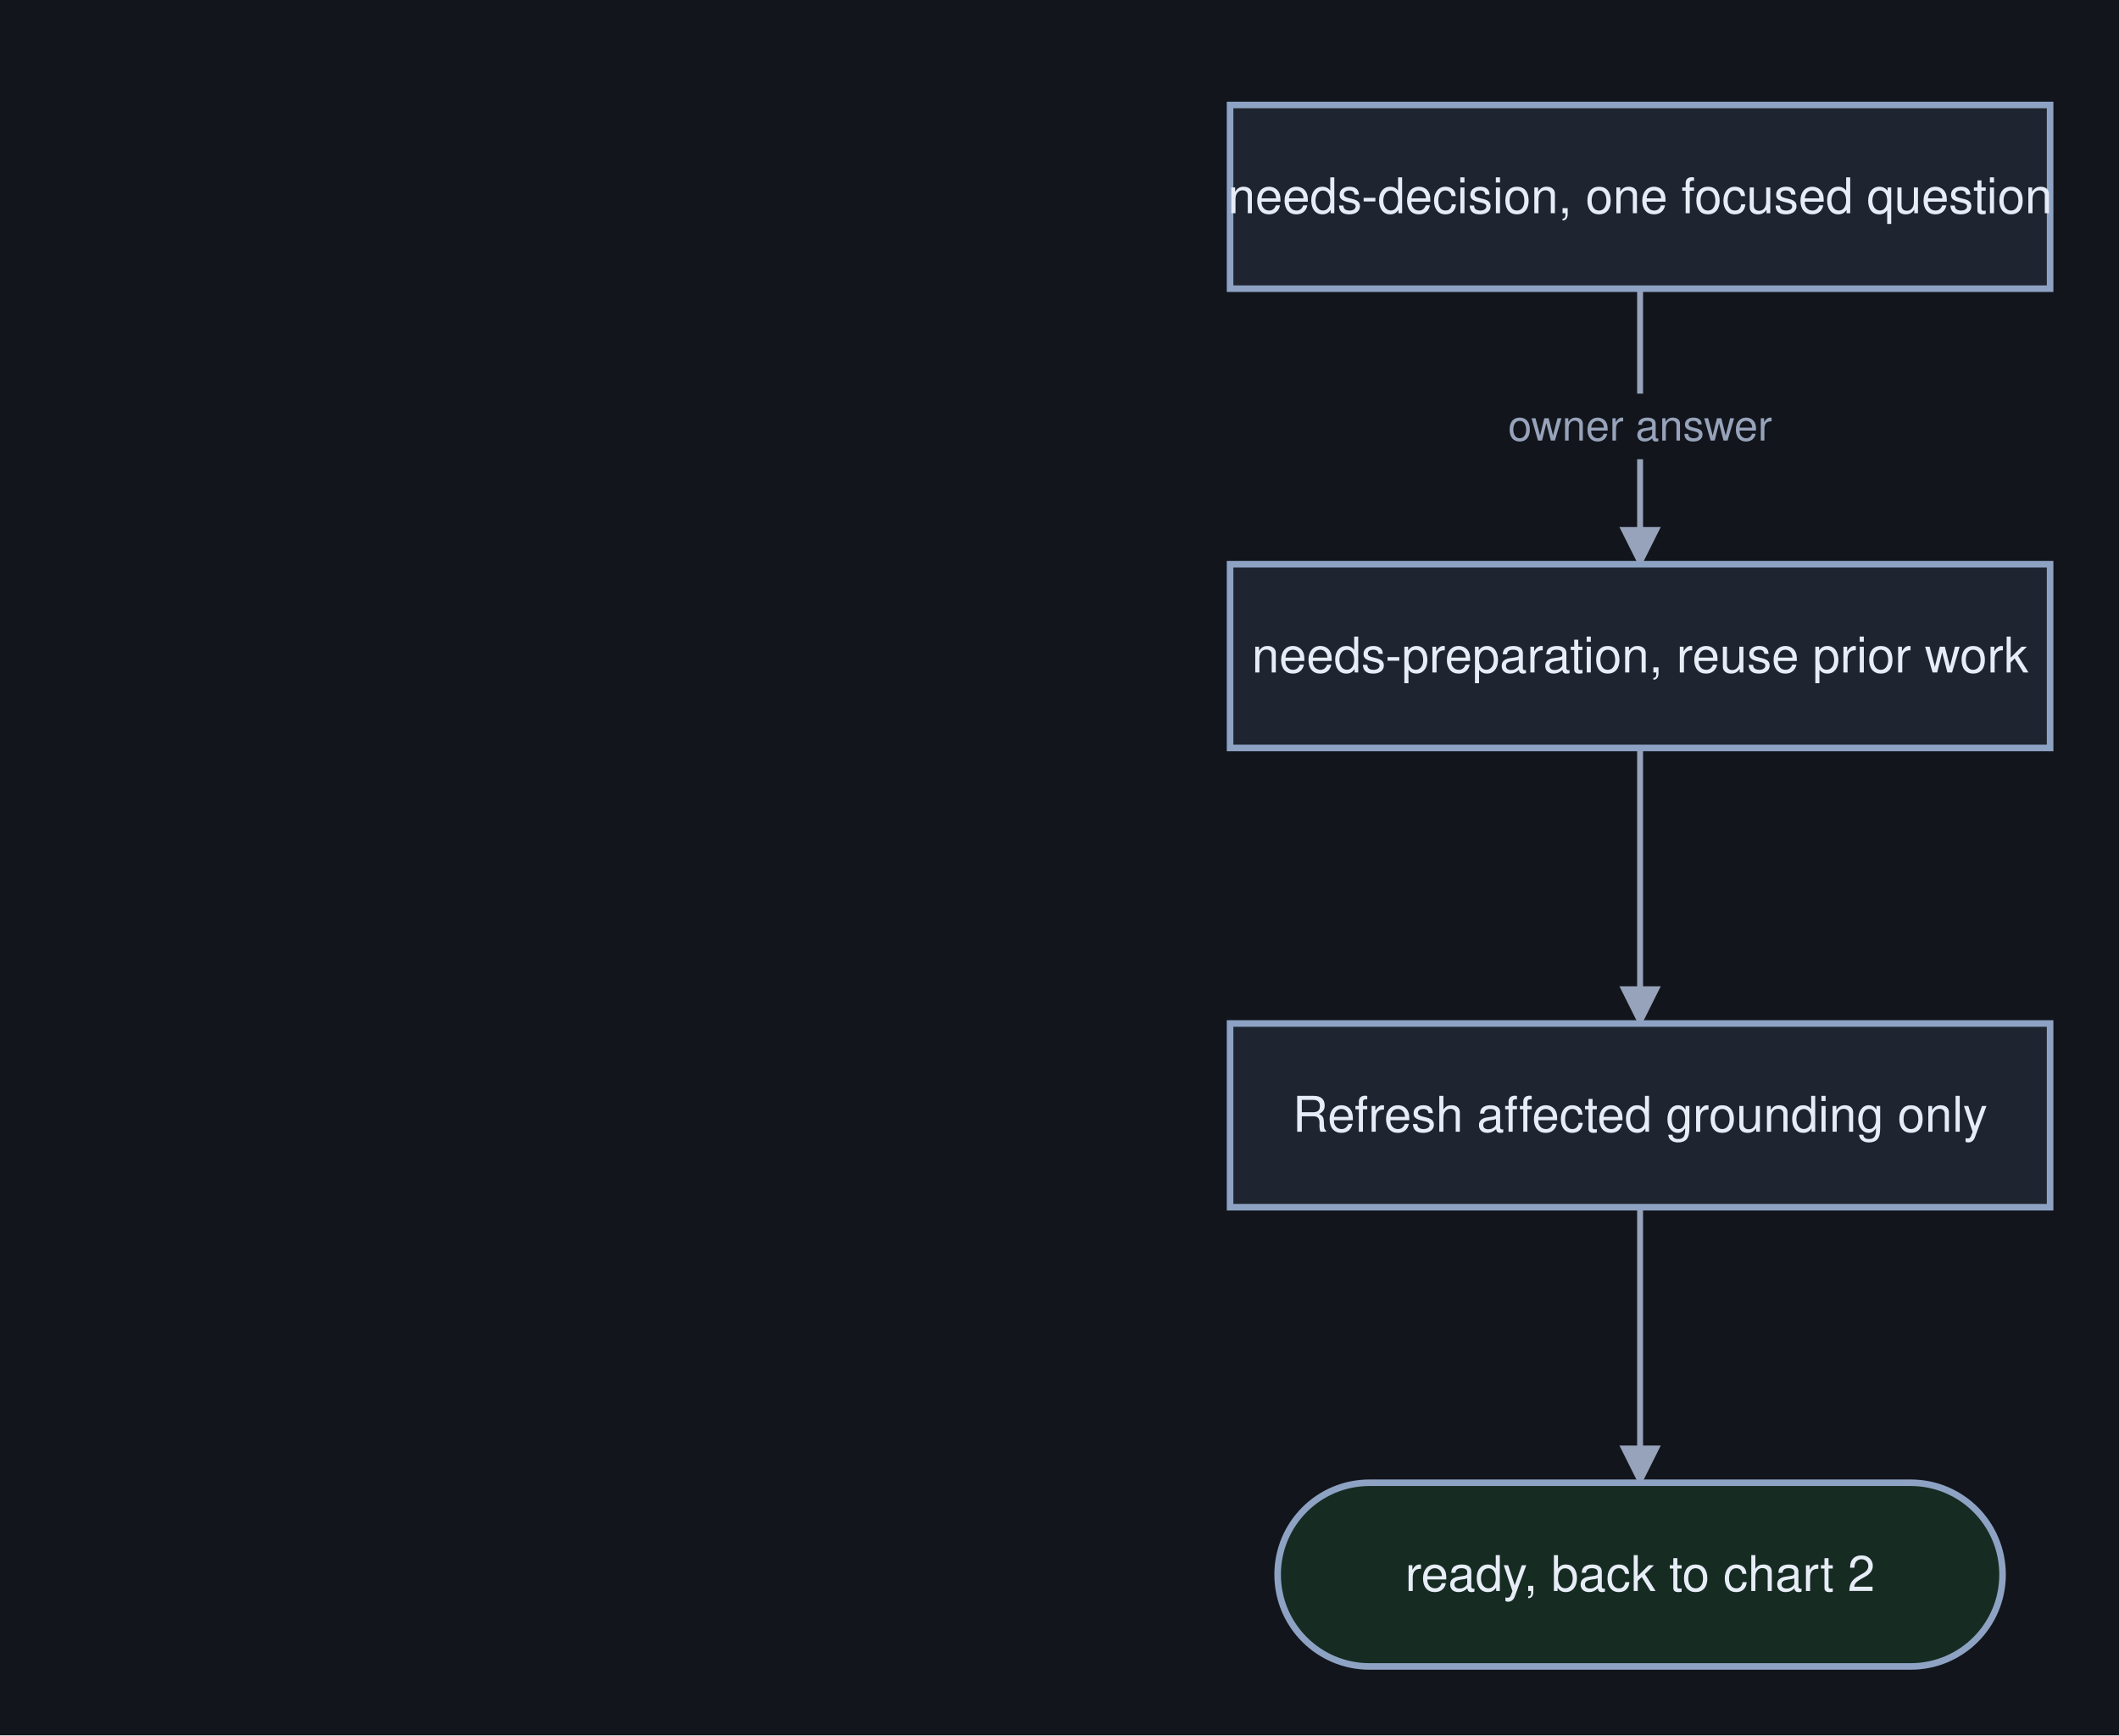
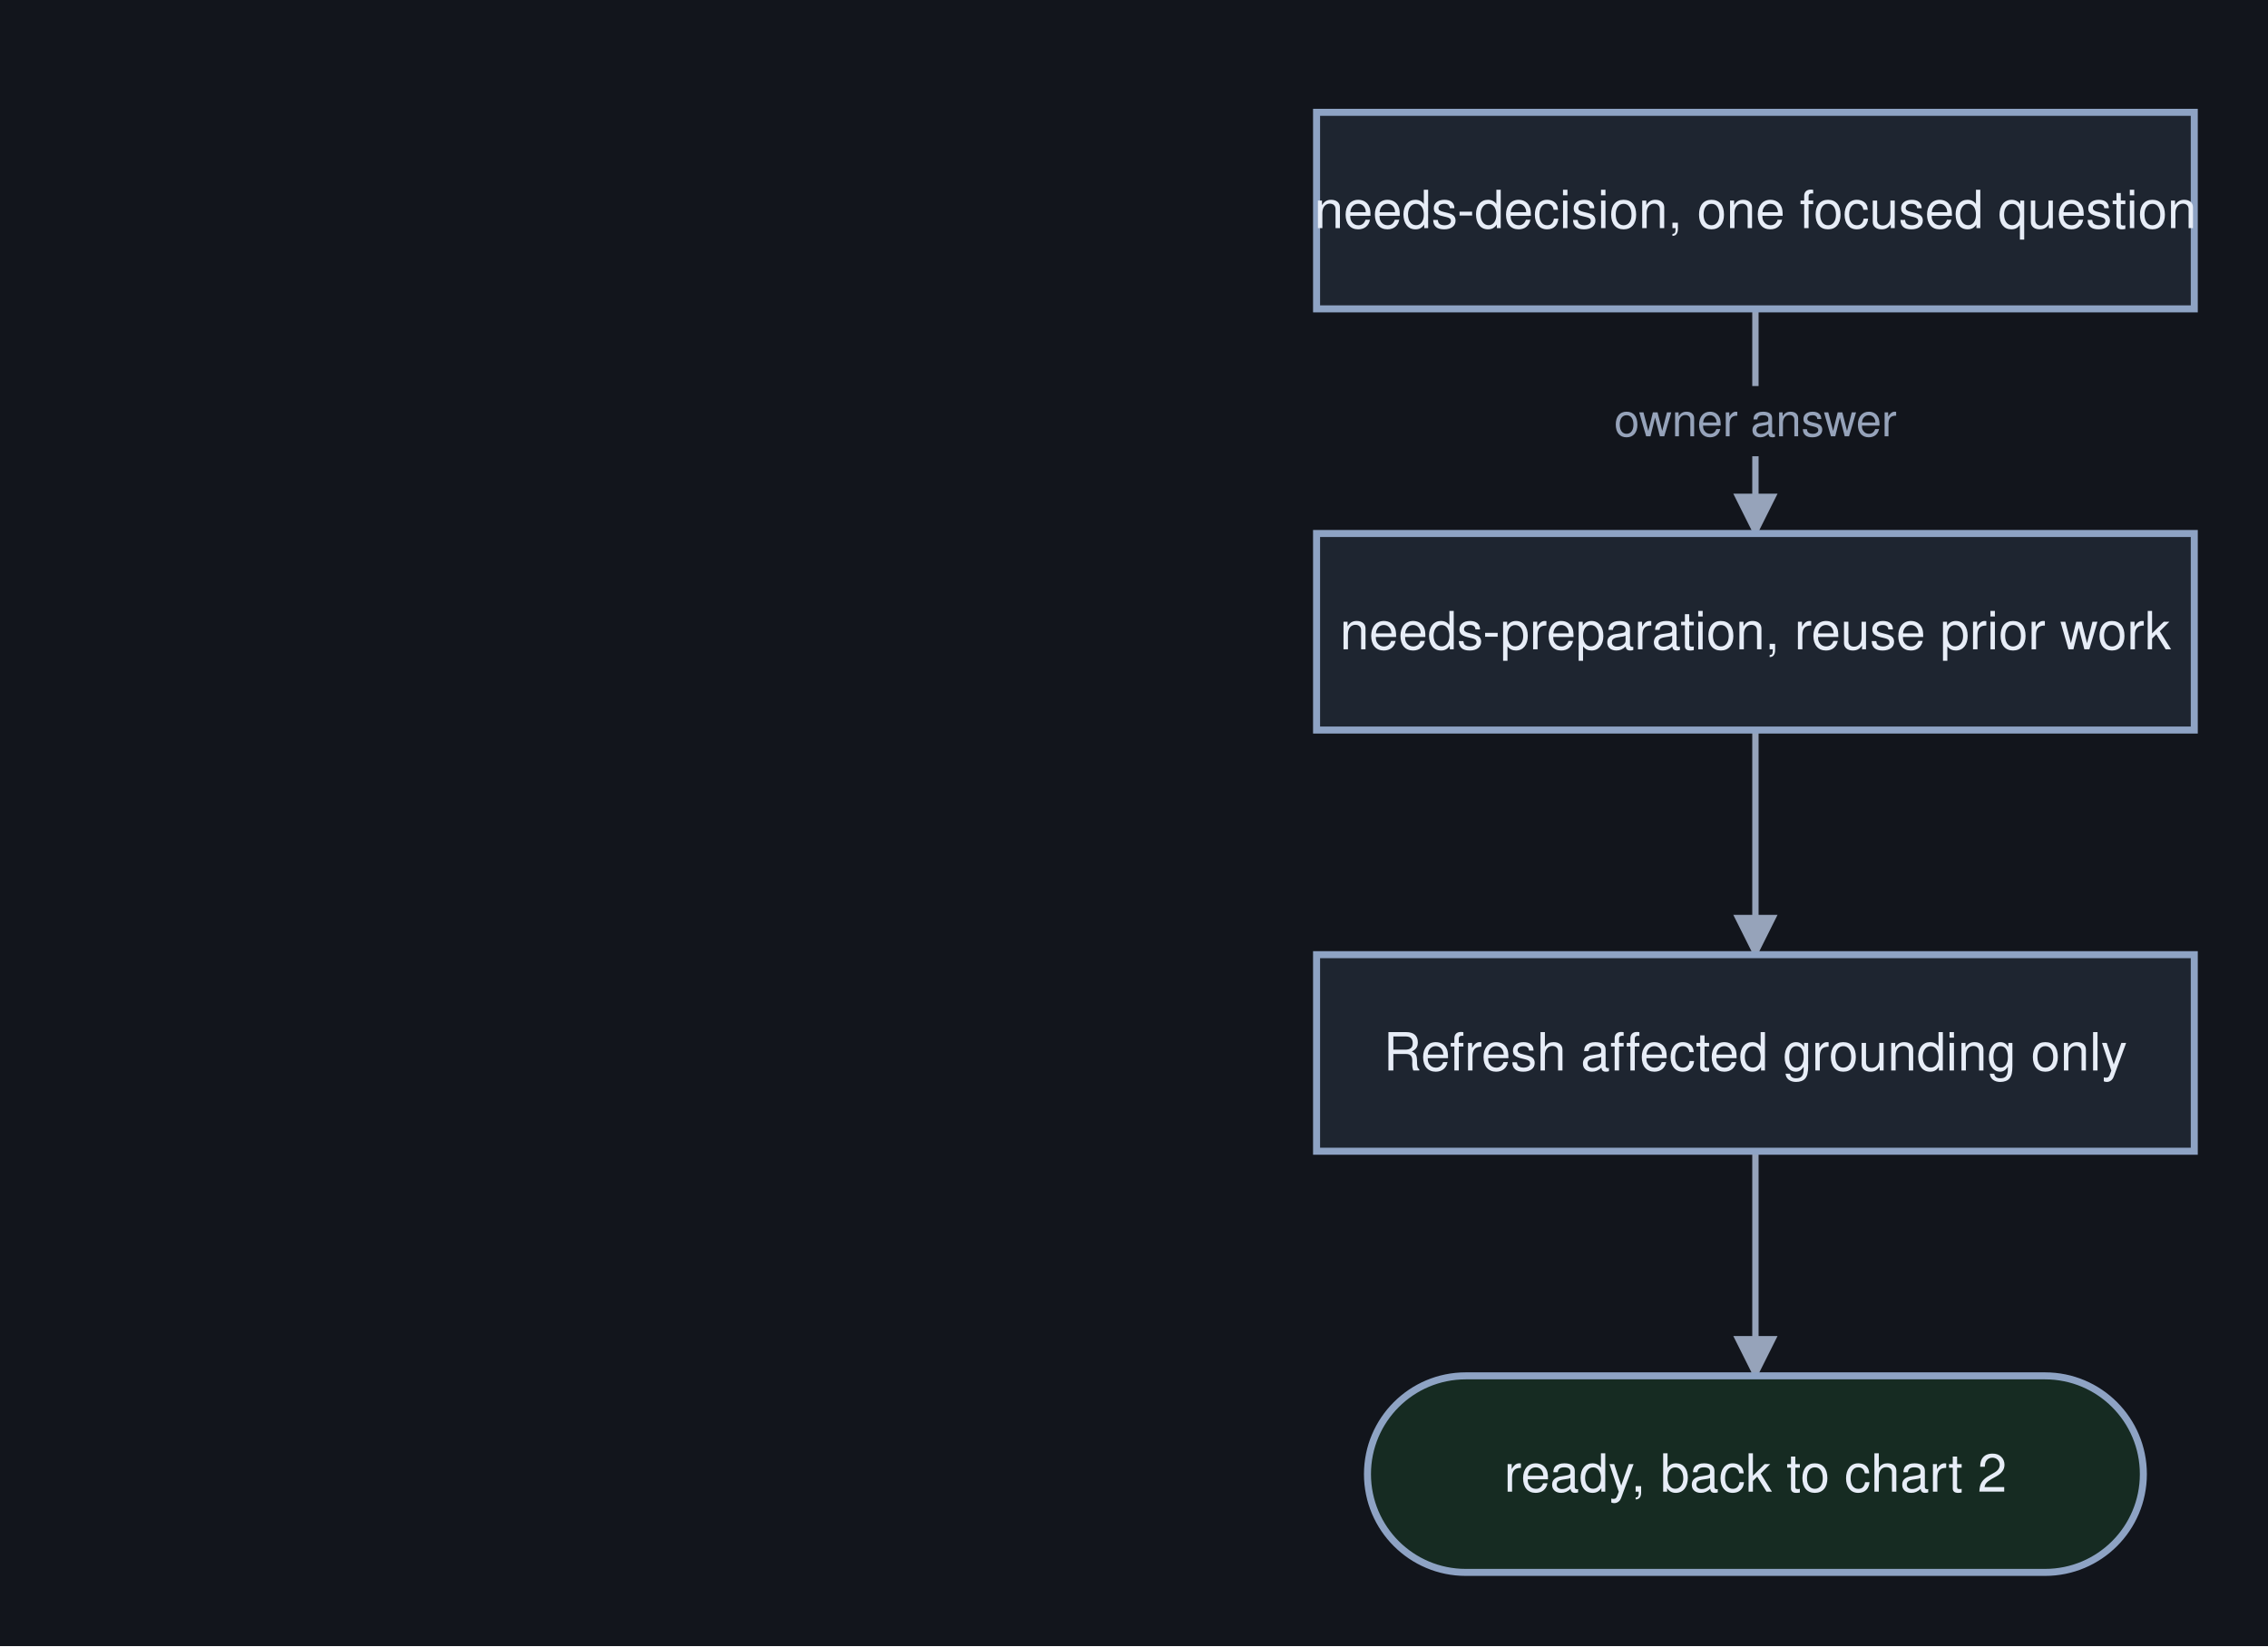
- <svg xmlns="http://www.w3.org/2000/svg" width="646" height="529" viewBox="0 0 646 529">
+ <svg xmlns="http://www.w3.org/2000/svg" width="646" height="469" viewBox="0 0 646 469">
  <defs>
    <marker id="ablauf-arrow" viewBox="0 0 10 10" refX="9" refY="5" markerWidth="7" markerHeight="7" orient="auto-start-reverse">
      <path d="M0,0 L10,5 L0,10 z" fill="#96a3ba" />
    </marker>
    <marker id="ablauf-arrow-accent" viewBox="0 0 10 10" refX="9" refY="5" markerWidth="7" markerHeight="7" orient="auto-start-reverse">
      <path d="M0,0 L10,5 L0,10 z" fill="#f59e0b" />
    </marker>
  </defs>
-   <rect x="0" y="0" width="646" height="529" fill="#12151c" />
-   <path d="M500,88 L500,172" fill="none" stroke="#96a3ba" stroke-width="1.8" marker-end="url(#ablauf-arrow)" />
-   <rect x="453" y="120" width="94" height="20" rx="4" fill="#12151c" />
-   <text x="500" y="134.3" text-anchor="middle" font-family="Helvetica, Arial, sans-serif" font-size="13" fill="#96a3ba">owner answer</text>
-   <path d="M500,228 L500,312" fill="none" stroke="#96a3ba" stroke-width="1.8" marker-end="url(#ablauf-arrow)" />
-   <path d="M500,368 L500,452" fill="none" stroke="#96a3ba" stroke-width="1.8" marker-end="url(#ablauf-arrow)" />
+   <rect x="0" y="0" width="646" height="469" fill="#12151c" />
+   <path d="M500,88 L500,152" fill="none" stroke="#96a3ba" stroke-width="1.8" marker-end="url(#ablauf-arrow)" />
+   <rect x="453" y="110" width="94" height="20" rx="4" fill="#12151c" />
+   <text x="500" y="124.3" text-anchor="middle" font-family="Helvetica, Arial, sans-serif" font-size="13" fill="#96a3ba">owner answer</text>
+   <path d="M500,208 L500,272" fill="none" stroke="#96a3ba" stroke-width="1.8" marker-end="url(#ablauf-arrow)" />
+   <path d="M500,328 L500,392" fill="none" stroke="#96a3ba" stroke-width="1.8" marker-end="url(#ablauf-arrow)" />
  <rect x="375" y="32" width="250" height="56" rx="0" fill="#1e2530" stroke="#8ea3c4" stroke-width="2" />
  <text x="500" y="65" text-anchor="middle" font-family="Helvetica, Arial, sans-serif" font-size="15" fill="#e7edf7">needs-decision, one focused question</text>
-   <rect x="375" y="172" width="250" height="56" rx="0" fill="#1e2530" stroke="#8ea3c4" stroke-width="2" />
-   <text x="500" y="205" text-anchor="middle" font-family="Helvetica, Arial, sans-serif" font-size="15" fill="#e7edf7">needs-preparation, reuse prior work</text>
-   <rect x="375" y="312" width="250" height="56" rx="0" fill="#1e2530" stroke="#8ea3c4" stroke-width="2" />
-   <text x="500" y="345" text-anchor="middle" font-family="Helvetica, Arial, sans-serif" font-size="15" fill="#e7edf7">Refresh affected grounding only</text>
-   <rect x="389.5" y="452" width="221" height="56" rx="28" fill="#162b22" stroke="#8ea3c4" stroke-width="2" />
-   <text x="500" y="485" text-anchor="middle" font-family="Helvetica, Arial, sans-serif" font-size="15" fill="#e7edf7">ready, back to chart 2</text>
+   <rect x="375" y="152" width="250" height="56" rx="0" fill="#1e2530" stroke="#8ea3c4" stroke-width="2" />
+   <text x="500" y="185" text-anchor="middle" font-family="Helvetica, Arial, sans-serif" font-size="15" fill="#e7edf7">needs-preparation, reuse prior work</text>
+   <rect x="375" y="272" width="250" height="56" rx="0" fill="#1e2530" stroke="#8ea3c4" stroke-width="2" />
+   <text x="500" y="305" text-anchor="middle" font-family="Helvetica, Arial, sans-serif" font-size="15" fill="#e7edf7">Refresh affected grounding only</text>
+   <rect x="389.5" y="392" width="221" height="56" rx="28" fill="#162b22" stroke="#8ea3c4" stroke-width="2" />
+   <text x="500" y="425" text-anchor="middle" font-family="Helvetica, Arial, sans-serif" font-size="15" fill="#e7edf7">ready, back to chart 2</text>
</svg>
